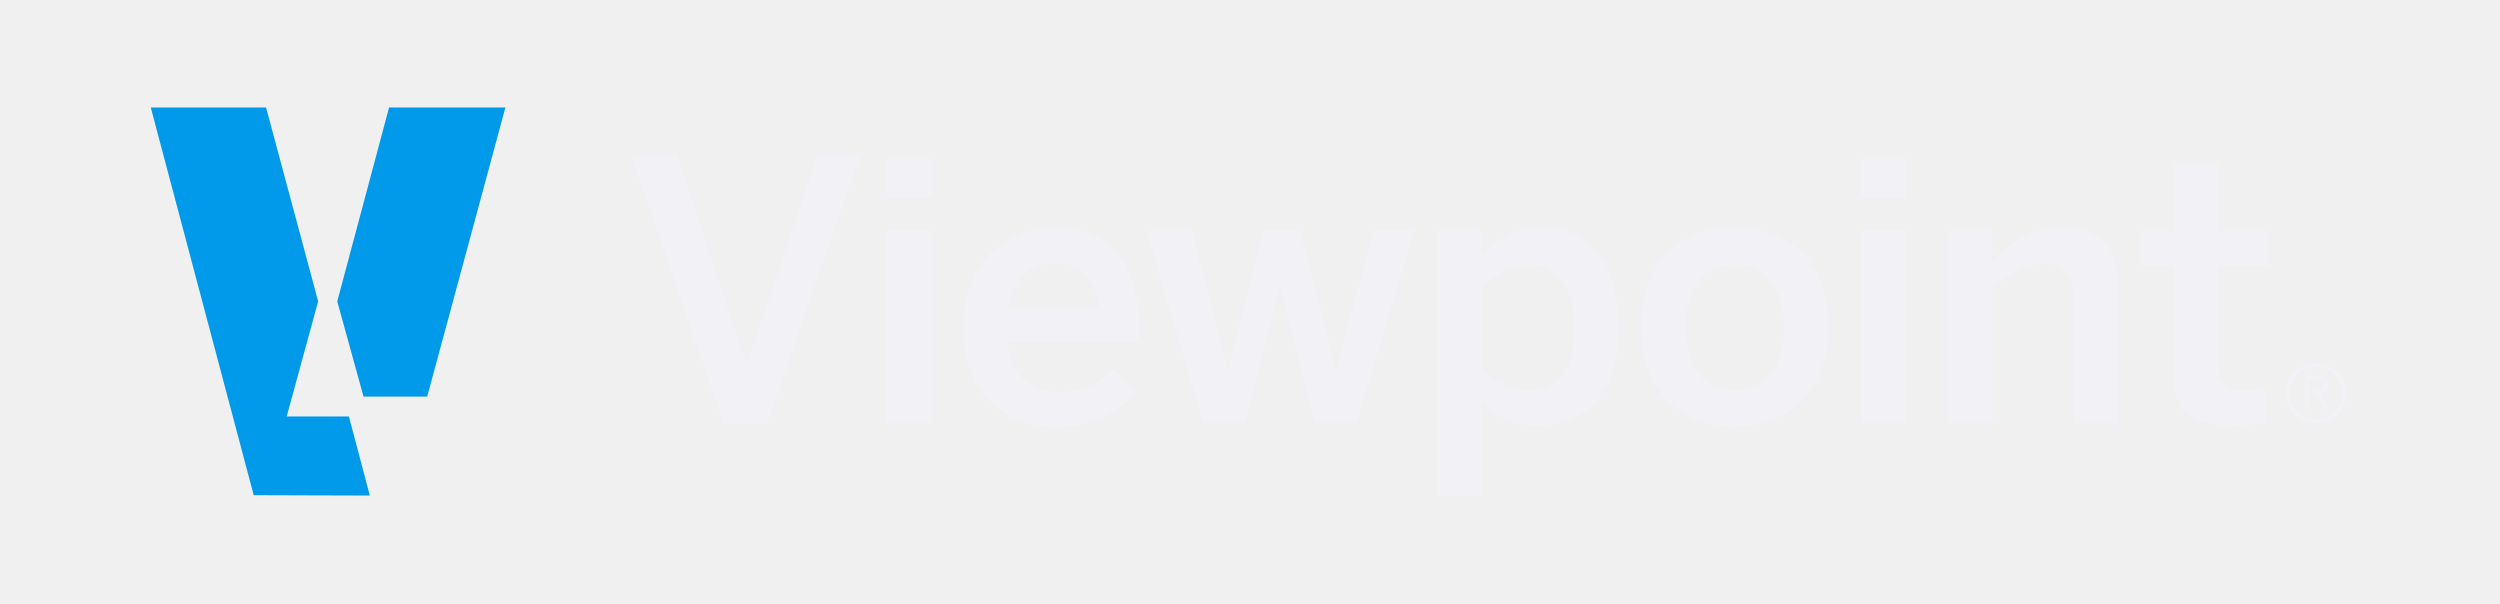
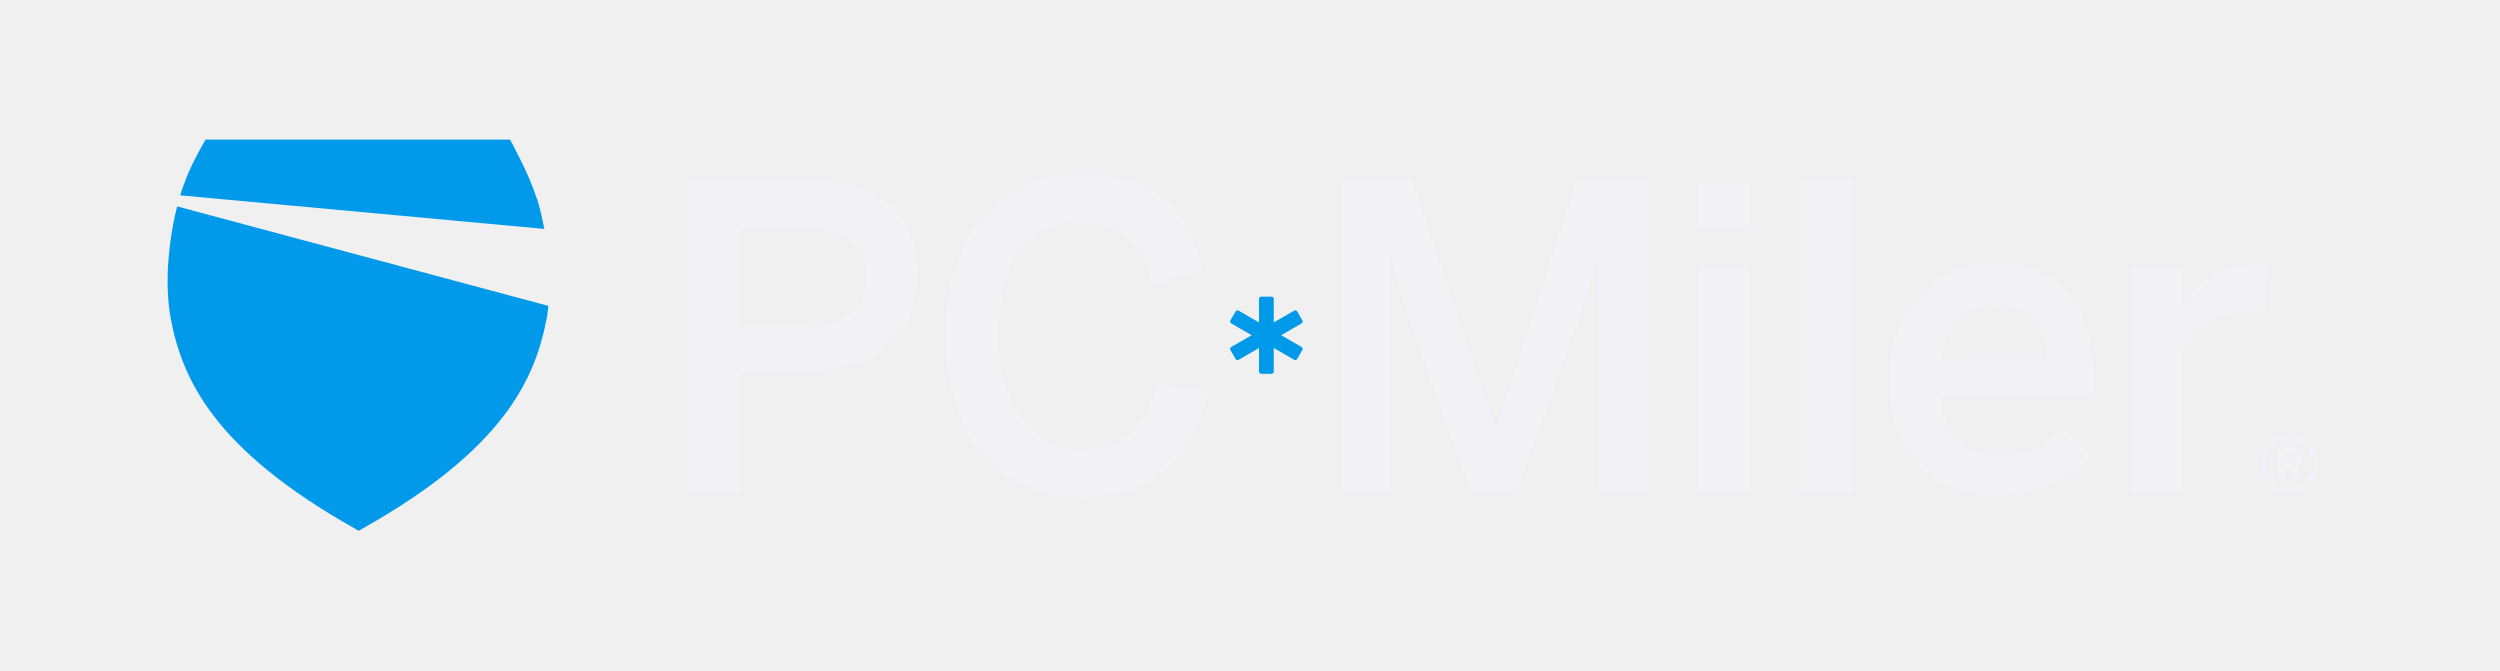
- <svg xmlns="http://www.w3.org/2000/svg" width="199" height="48" viewBox="0 0 199 48" fill="none">
-   <g clip-path="url(#clip0_2337_63114)">
-     <path d="M22.822 33.148L25.324 23.987L21.178 8.554H12L20.195 39.417L29.437 39.446L27.773 33.148H22.822Z" fill="#019AEB" />
-     <path d="M30.97 8.554L26.845 23.987L28.937 31.571H34.004L40.23 8.554H30.97Z" fill="#019AEB" />
-     <path d="M57.642 33.764L50.23 12.33H53.892L59.402 28.973H59.461L65.058 12.33H68.461L61.046 33.764H57.642Z" fill="#F1F1F6" />
-     <path d="M70.55 15.705V12.618H74.181V15.705H70.55ZM70.579 33.677V18.358H74.154V33.677H70.579Z" fill="#F1F1F6" />
-     <path d="M76.694 26.032C76.694 20.214 80.819 18.07 83.993 18.07C87.426 18.07 90.713 20.106 90.713 26.349V27.187H80.24C80.383 29.956 82.085 31.167 84.336 31.167C86.326 31.167 87.481 30.503 88.633 29.378L90.509 31.225C88.921 32.985 86.818 33.994 84.077 33.994C80.243 33.994 76.694 31.658 76.694 26.032ZM87.458 24.531C87.254 22.204 86.102 20.956 83.967 20.956C82.236 20.956 80.65 21.936 80.304 24.531H87.458Z" fill="#F1F1F6" />
-     <path d="M95.804 33.677L91.245 18.358H94.853L96.525 24.705C96.985 26.451 97.273 27.614 97.689 29.581H97.747C98.21 27.504 98.469 26.407 98.96 24.636L100.575 18.346H103.458L105.162 24.746C105.651 26.448 105.91 27.6 106.343 29.564H106.402C106.864 27.571 107.123 26.477 107.612 24.804L109.343 18.34H112.575L108.005 33.677H104.688L101.919 23.033H101.861L99.091 33.677H95.804Z" fill="#F1F1F6" />
-     <path d="M114.375 39.446V18.358H117.925V20.377C118.51 19.649 119.253 19.064 120.098 18.664C120.942 18.265 121.866 18.061 122.8 18.07C126.291 18.07 128.857 20.688 128.857 26.003C128.857 31.318 126.233 33.919 122.309 33.919C121.483 33.925 120.665 33.756 119.909 33.423C119.154 33.09 118.477 32.601 117.925 31.987V39.446H114.375ZM125.308 26.032C125.308 22.8 123.923 21.087 121.645 21.087C120.173 21.087 118.759 22.012 117.925 23.021V29.177C118.343 29.746 118.884 30.212 119.508 30.542C120.133 30.871 120.823 31.055 121.529 31.079C124.217 31.079 125.308 29.436 125.308 26.032Z" fill="#F1F1F6" />
-     <path d="M130.617 26.032C130.617 20.377 134.338 18.07 138.087 18.07C141.837 18.07 145.561 20.377 145.561 26.032C145.561 31.629 141.811 33.994 138.087 33.994C134.364 33.994 130.617 31.629 130.617 26.032ZM141.983 26.032C141.983 23.175 140.773 21.087 138.087 21.087C135.522 21.087 134.195 22.934 134.195 26.032C134.195 28.941 135.376 31.021 138.087 31.021C140.665 31.009 141.991 29.177 141.991 26.032H141.983Z" fill="#F1F1F6" />
-     <path d="M148.109 15.705V12.618H151.746V15.705H148.109ZM148.138 33.677V18.358H151.717V33.677H148.138Z" fill="#F1F1F6" />
-     <path d="M155.053 33.677V18.358H158.602V20.81C159.766 19.484 161.544 18.07 164.083 18.07C166.882 18.07 168.613 19.524 168.613 22.541V33.677H165.061V23.551C165.061 21.878 164.368 21.014 162.754 21.014C161.194 21.014 159.897 21.791 158.6 23.004V33.677H155.053Z" fill="#F1F1F6" />
-     <path d="M173.023 29.665V21.185H170.37V18.358H173.023V13.023H176.581V18.358H180.534V21.185H176.581V28.772C176.581 30.416 177.072 31.079 178.832 31.079C179.348 31.081 179.862 31.014 180.359 30.878V33.677C179.501 33.809 178.633 33.876 177.765 33.878C173.861 33.878 173.023 32.435 173.023 29.665Z" fill="#F1F1F6" />
-     <path d="M181.93 31.277C181.933 30.8 182.077 30.334 182.344 29.939C182.612 29.543 182.99 29.236 183.431 29.055C183.873 28.874 184.358 28.828 184.826 28.922C185.294 29.017 185.723 29.247 186.06 29.585C186.397 29.924 186.626 30.354 186.719 30.822C186.812 31.29 186.764 31.775 186.581 32.216C186.399 32.657 186.09 33.034 185.694 33.3C185.297 33.566 184.831 33.708 184.354 33.709C184.035 33.71 183.719 33.647 183.424 33.525C183.129 33.403 182.861 33.223 182.636 32.997C182.411 32.771 182.233 32.503 182.111 32.208C181.99 31.913 181.929 31.596 181.93 31.277ZM186.439 31.277C186.434 30.865 186.306 30.464 186.073 30.125C185.84 29.785 185.512 29.522 185.129 29.368C184.747 29.215 184.328 29.177 183.925 29.262C183.521 29.346 183.152 29.547 182.863 29.841C182.574 30.134 182.378 30.507 182.3 30.911C182.222 31.316 182.265 31.734 182.425 32.114C182.584 32.494 182.852 32.818 183.195 33.046C183.539 33.274 183.942 33.395 184.354 33.395C184.63 33.393 184.903 33.337 185.157 33.229C185.411 33.122 185.642 32.965 185.836 32.769C186.029 32.572 186.182 32.339 186.286 32.083C186.39 31.827 186.442 31.553 186.439 31.277ZM183.455 29.89H184.394C184.999 29.89 185.343 30.163 185.343 30.643C185.358 30.816 185.307 30.989 185.198 31.125C185.09 31.261 184.933 31.35 184.761 31.373L185.418 32.583H185.017L184.38 31.42H183.827V32.583H183.452L183.455 29.89ZM184.374 31.111C184.749 31.111 184.979 30.995 184.979 30.652C184.979 30.308 184.749 30.224 184.362 30.224H183.83V31.097L184.374 31.111Z" fill="#F1F1F6" />
+ <svg xmlns="http://www.w3.org/2000/svg" width="179" height="48" viewBox="0 0 179 48" fill="none">
+   <g clip-path="url(#clip0_2337_63115)">
+     <path d="M12.685 14.78C12.518 15.406 12.275 16.506 12.116 18.022V18.025C12.096 18.239 12.074 18.456 12.055 18.683C11.949 20.081 11.994 21.459 12.208 22.721C13.03 27.149 15.309 32.166 25.415 37.85C25.505 37.901 25.591 37.952 25.681 38.003C25.77 37.952 25.857 37.904 25.946 37.853C36.052 32.172 38.331 27.152 39.156 22.724C39.201 22.456 39.236 22.181 39.268 21.903L12.685 14.78Z" fill="#019AEB" />
+     <path d="M38.968 16.391C38.712 14.946 38.424 14.162 38.424 14.162L38.411 14.169C37.916 12.516 36.519 9.997 36.519 9.997H14.715C14.715 9.997 13.746 11.662 13.346 12.727C13.343 12.74 13.343 12.749 13.34 12.759C13.241 13.015 13.148 13.235 13.059 13.491C13.011 13.619 12.953 13.817 12.908 13.986L38.971 16.391H38.968Z" fill="#019AEB" />
+     <path d="M93.191 24.844L91.73 24L93.191 23.156C93.264 23.111 93.29 23.019 93.249 22.942L92.878 22.299C92.833 22.226 92.74 22.2 92.663 22.242L91.202 23.086V21.398C91.202 21.311 91.132 21.241 91.046 21.241H90.301C90.214 21.241 90.144 21.311 90.144 21.398V23.086L88.683 22.242C88.609 22.197 88.514 22.226 88.469 22.299L88.098 22.942C88.053 23.015 88.082 23.111 88.156 23.156L89.617 24L88.156 24.844C88.082 24.889 88.056 24.982 88.098 25.058L88.469 25.704C88.514 25.778 88.606 25.803 88.683 25.762L90.144 24.918V26.606C90.144 26.692 90.214 26.762 90.301 26.762H91.046C91.132 26.762 91.202 26.692 91.202 26.606V24.918L92.663 25.762C92.737 25.806 92.833 25.778 92.878 25.704L93.249 25.058C93.293 24.985 93.268 24.889 93.191 24.844Z" fill="#019AEB" />
+     <path d="M49.268 35.174V12.826H57.088C61.919 12.826 65.695 14.517 65.695 19.681C65.695 24.844 61.558 26.685 56.967 26.685H53.012V35.17H49.268V35.174ZM53.012 23.396H57.149C60.471 23.396 61.98 22.369 61.98 19.802C61.98 17.235 60.471 16.269 57.117 16.269H53.009V23.396H53.012Z" fill="#F1F1F6" />
+     <path d="M67.69 23.939C67.69 16.452 71.888 12.404 77.505 12.404C82.7 12.404 85.175 15.272 86.172 19.348L82.579 20.375C81.735 17.414 80.433 15.905 77.476 15.905C73.7 15.905 71.498 18.834 71.498 23.907C71.498 28.981 73.761 32.153 77.537 32.153C80.437 32.153 82.067 30.704 82.911 27.351L86.505 28.166C85.418 32.606 82.668 35.596 77.505 35.596C71.766 35.596 67.69 31.641 67.69 23.939Z" fill="#F1F1F6" />
+     <path d="M96.118 35.174V12.826H101.099L107.077 30.551H107.138L112.938 12.826H118.011V35.174H114.357V18.504H114.296C113.964 20.045 113.481 21.493 112.966 23.063L108.618 35.174H105.268L100.948 23.063C100.405 21.461 100.072 20.496 99.59 18.354H99.529V35.174H96.118Z" fill="#F1F1F6" />
+     <path d="M121.53 16.359V13.127H125.334V16.359H121.53ZM121.562 35.174V19.137H125.306V35.174H121.562Z" fill="#F1F1F6" />
+     <path d="M128.846 35.174V12.826H132.59V35.174H128.846Z" fill="#F1F1F6" />
+     <path d="M135.266 27.172C135.266 21.072 139.585 18.837 142.907 18.837C146.501 18.837 149.944 20.982 149.944 27.504V28.38H138.981C139.131 31.28 140.915 32.546 143.268 32.546C145.353 32.546 146.561 31.852 147.767 30.672L149.73 32.607C148.067 34.448 145.864 35.506 142.997 35.506C138.981 35.506 135.266 33.061 135.266 27.172ZM146.529 25.602C146.318 23.156 145.11 21.858 142.875 21.858C141.062 21.858 139.403 22.884 139.039 25.602H146.526H146.529Z" fill="#F1F1F6" />
+     <path d="M152.602 35.174V19.137H156.317V21.765H156.378C157.375 20.164 159.095 18.837 162.145 18.837H162.388L162.267 22.248C162.085 22.219 161.48 22.187 161.269 22.187C158.884 22.187 157.375 23.306 156.317 25.026V35.174H152.602Z" fill="#F1F1F6" />
+     <path d="M161.875 33.204C161.875 32.041 162.79 31.126 163.954 31.126C165.117 31.126 166.013 32.031 166.013 33.195C166.013 34.359 165.108 35.279 163.944 35.279C162.78 35.279 161.875 34.375 161.875 33.201V33.204ZM165.651 33.204C165.651 32.229 164.91 31.468 163.941 31.468C162.972 31.468 162.24 32.22 162.24 33.195C162.24 34.17 162.982 34.941 163.95 34.941C164.919 34.941 165.651 34.189 165.651 33.204ZM163.148 32.022H163.998C164.535 32.022 164.849 32.255 164.849 32.718C164.849 33.086 164.67 33.275 164.401 33.364L164.894 34.295H164.42L163.963 33.425H163.605V34.295H163.148V32.022ZM163.97 33.08C164.248 33.08 164.398 32.99 164.398 32.747C164.398 32.523 164.245 32.424 163.96 32.424H163.602V33.077H163.97V33.08Z" fill="#F1F1F6" />
+     <path d="M161.875 33.204C161.875 32.041 162.79 31.126 163.954 31.126C165.117 31.126 166.013 32.031 166.013 33.195C166.013 34.359 165.108 35.279 163.944 35.279C162.78 35.279 161.875 34.375 161.875 33.201V33.204ZM165.651 33.204C165.651 32.229 164.91 31.468 163.941 31.468C162.972 31.468 162.24 32.22 162.24 33.195C162.24 34.17 162.982 34.941 163.95 34.941C164.919 34.941 165.651 34.189 165.651 33.204ZM163.148 32.022H163.998C164.535 32.022 164.849 32.255 164.849 32.718C164.849 33.086 164.67 33.275 164.401 33.364L164.894 34.295H164.42L163.963 33.425H163.605V34.295H163.148V32.022ZM163.97 33.08C164.248 33.08 164.398 32.99 164.398 32.747C164.398 32.523 164.245 32.424 163.96 32.424H163.602V33.077H163.97V33.08Z" fill="#F1F1F6" />
  </g>
  <defs>
-     <clipPath id="clip0_2337_63114">
-       <rect width="174.765" height="30.892" fill="white" transform="translate(12 8.5542)" />
+     <clipPath id="clip0_2337_63115">
+       <rect width="154.013" height="28.007" fill="white" transform="translate(12 9.99658)" />
    </clipPath>
  </defs>
</svg>
